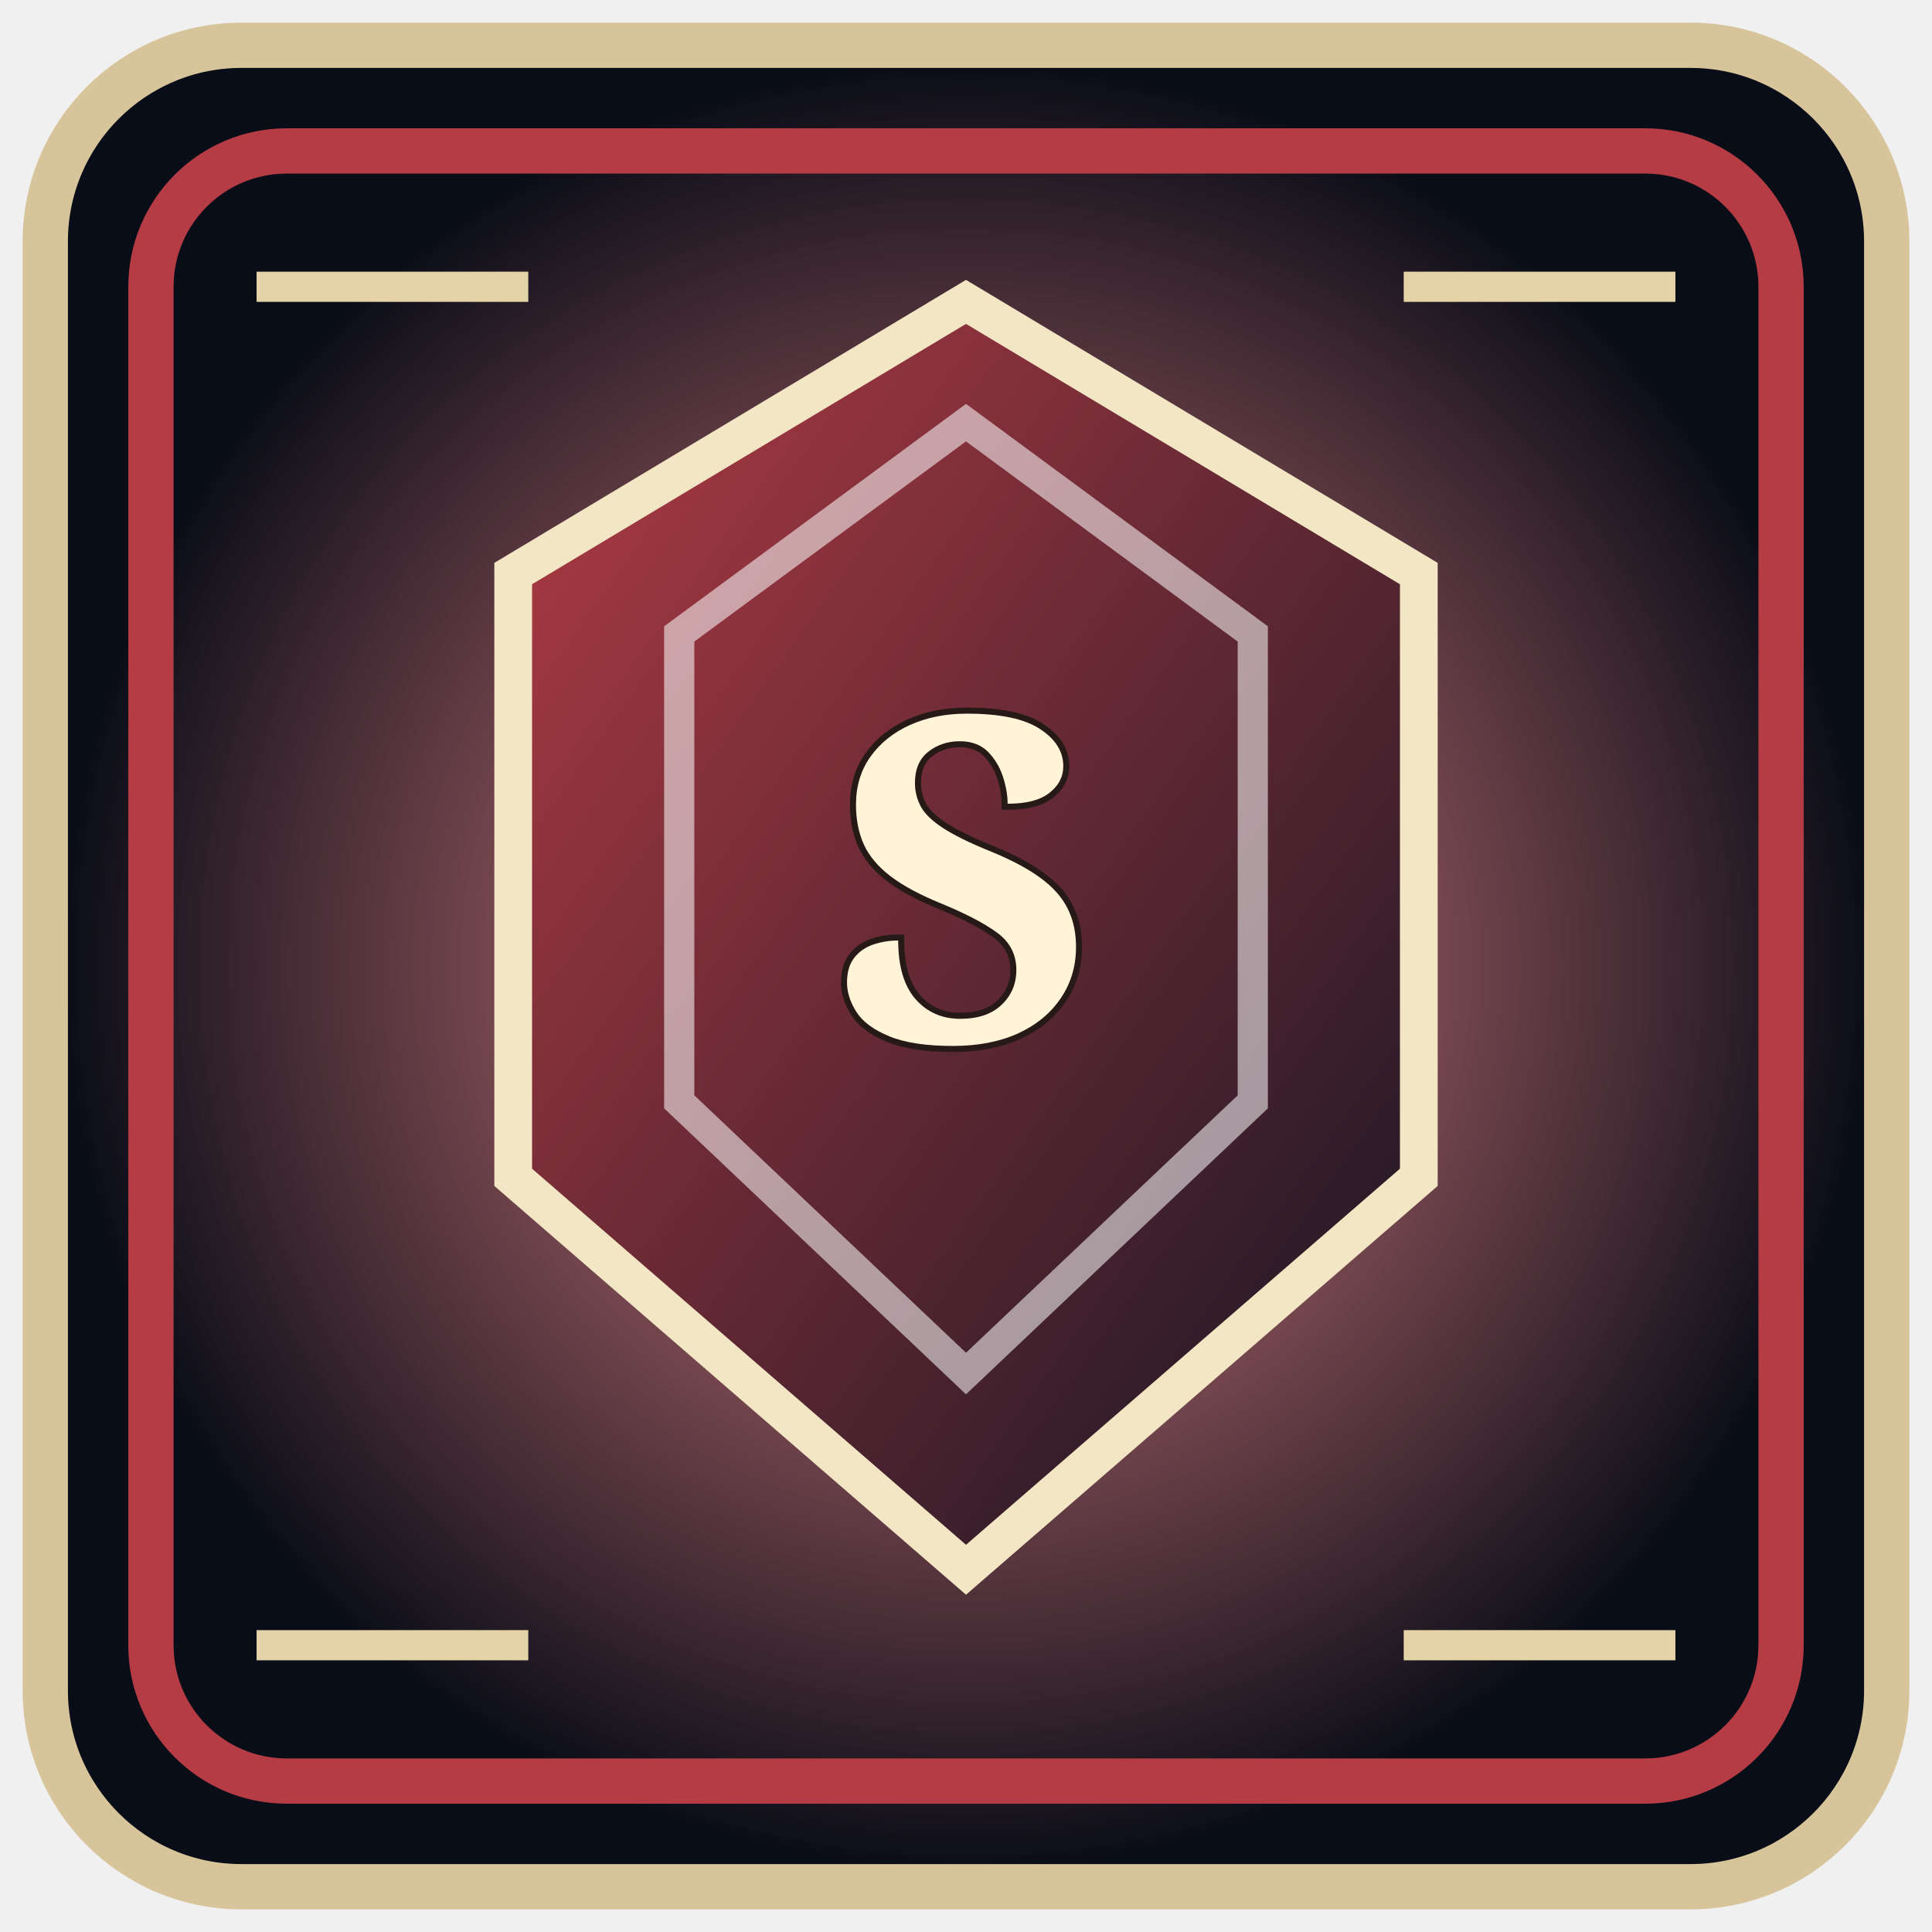
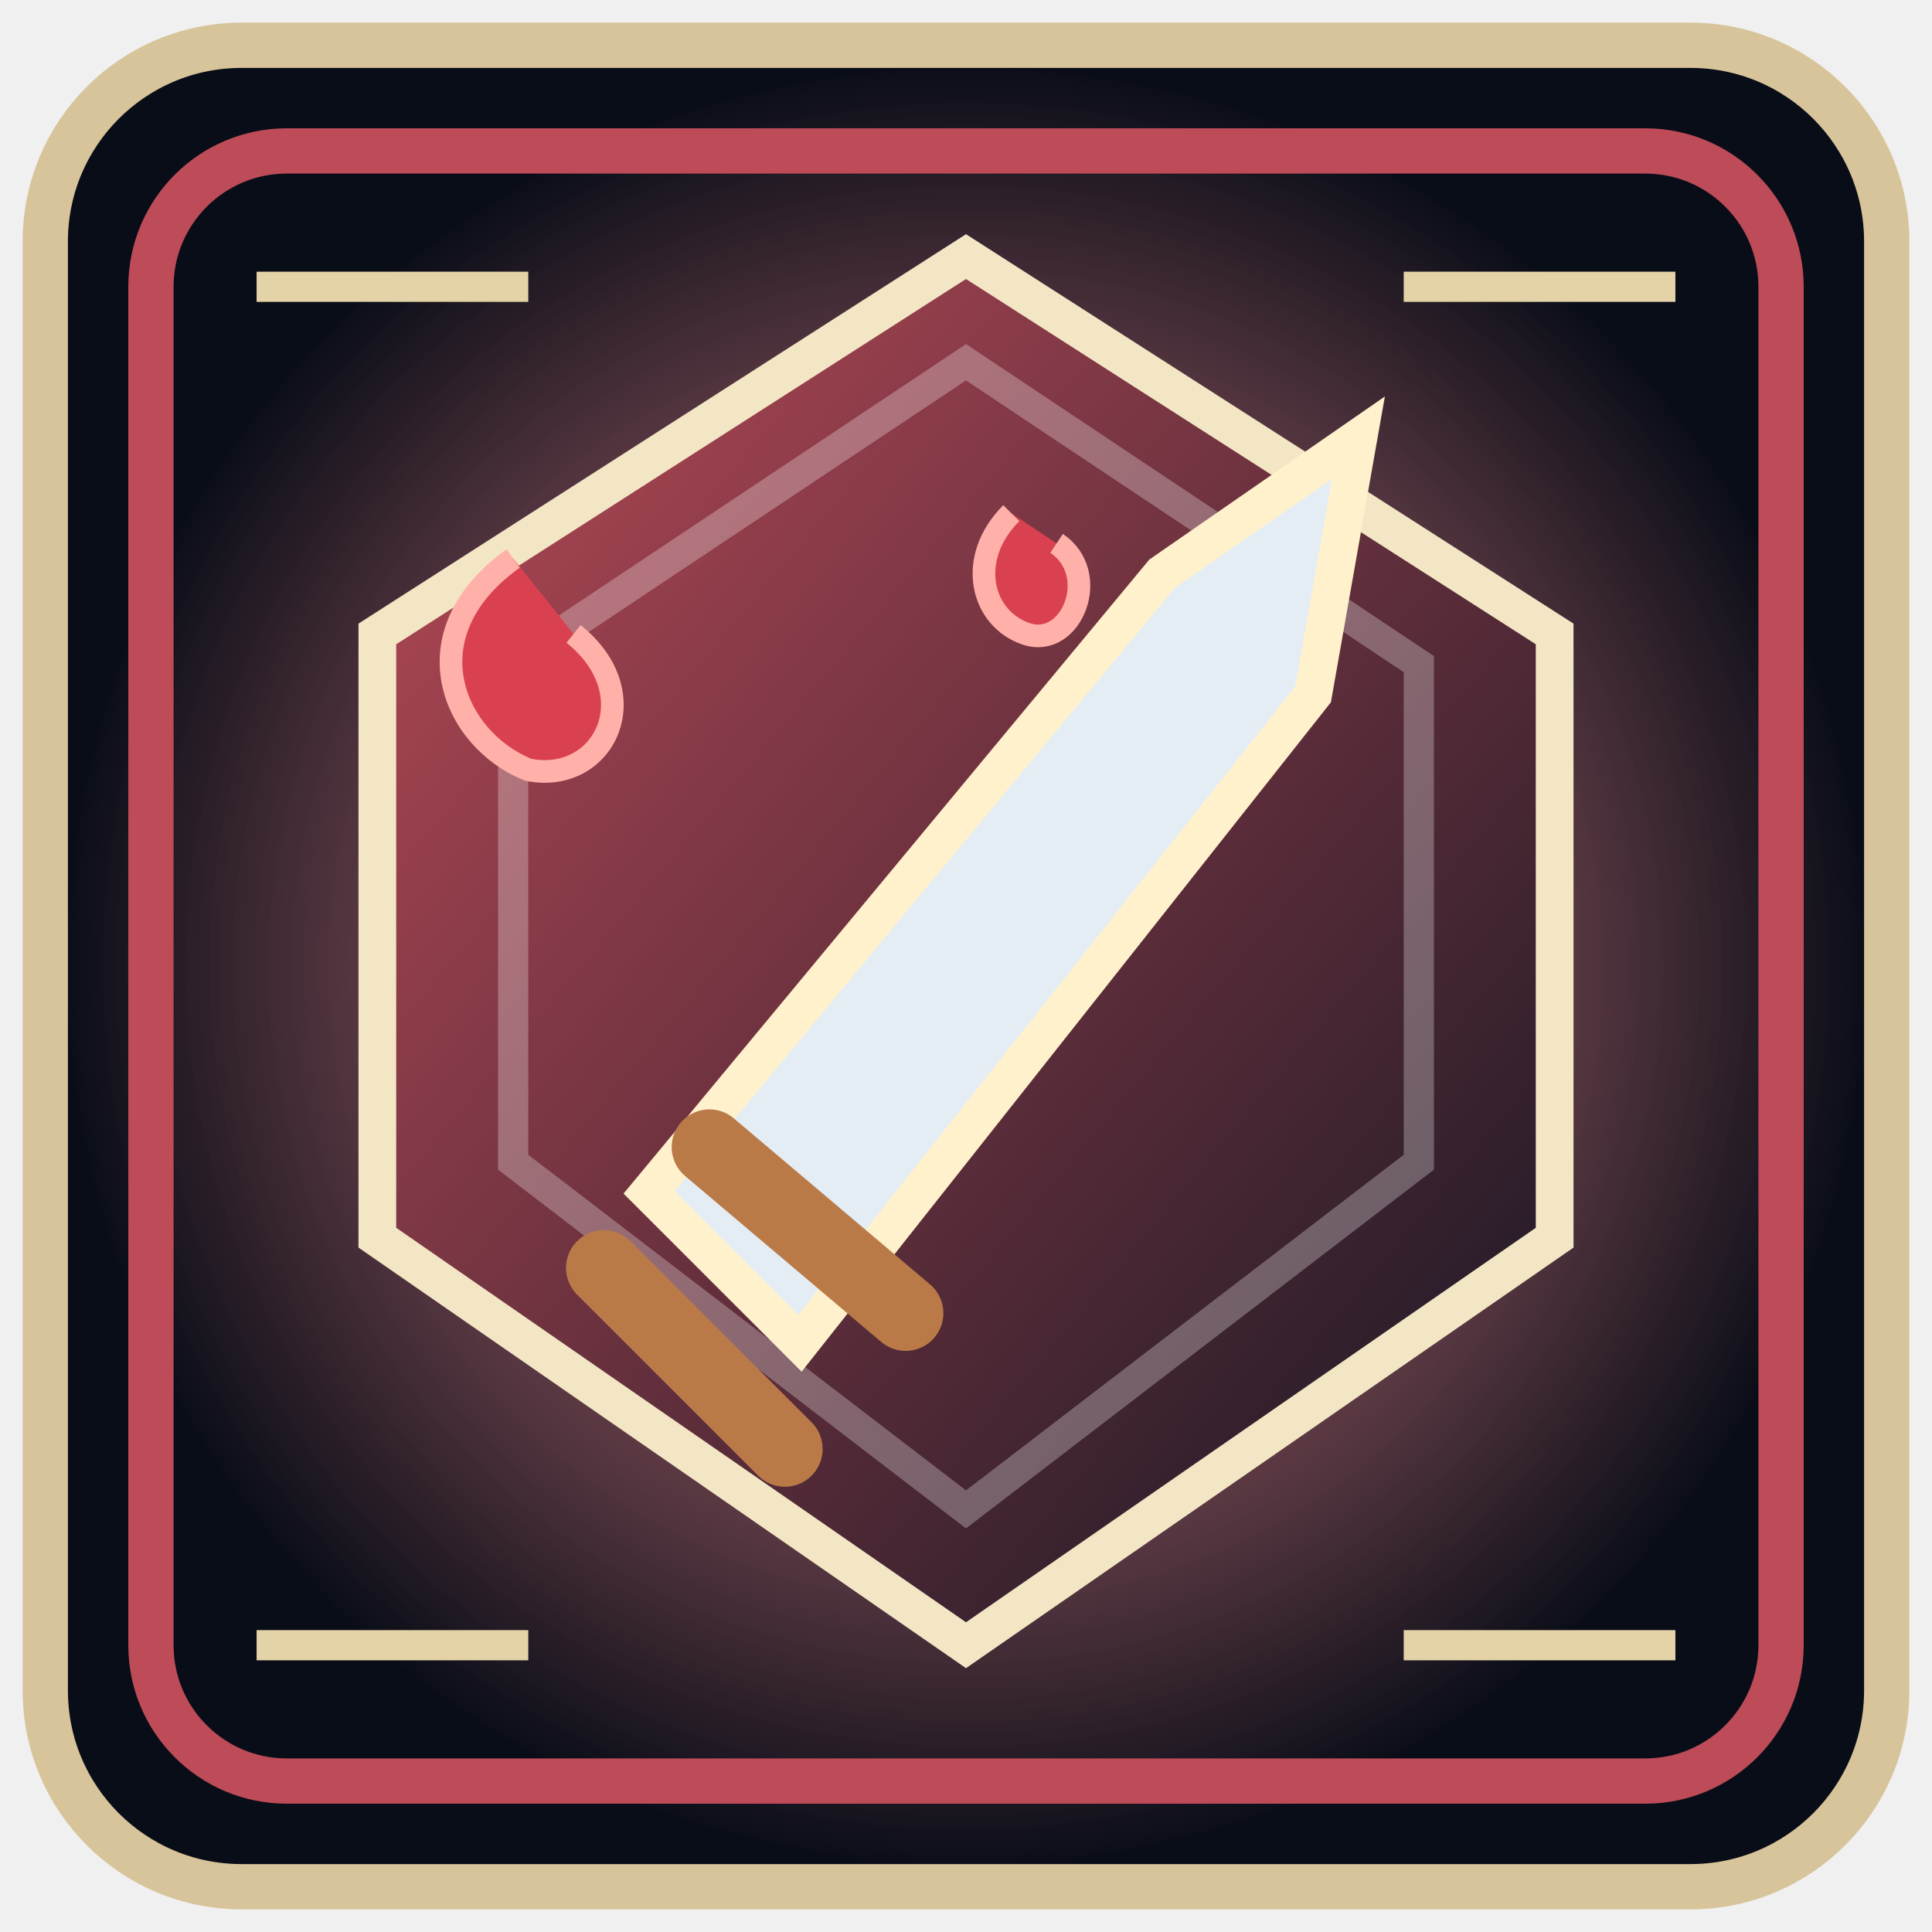
<svg xmlns="http://www.w3.org/2000/svg" width="128" height="128" viewBox="0 0 128 128">
  <defs>
-     <linearGradient id="g" x1="0" y1="0" x2="1" y2="1">
-       <stop stop-color="#b53c45" />
+     <linearGradient id="bg" x1="0" y1="0" x2="1" y2="1">
+       <stop stop-color="#bd4b58" />
      <stop offset="1" stop-color="#101522" />
    </linearGradient>
-     <radialGradient id="r">
-       <stop stop-color="#b53c45" stop-opacity=".65" />
+     <radialGradient id="glow">
+       <stop stop-color="#bd4b58" stop-opacity=".7" />
      <stop offset="1" stop-color="#090d17" />
    </radialGradient>
  </defs>
-   <rect x="3" y="3" width="122" height="122" rx="13" fill="url(#r)" stroke="#d7c49a" stroke-width="3" />
-   <rect x="10" y="10" width="108" height="108" rx="9" fill="none" stroke="#b53c45" stroke-width="3" />
-   <path d="M64 20 94 38 94 78 64 104 34 78 34 38Z" fill="url(#g)" stroke="#f3e6c5" stroke-width="2.5" />
-   <path d="M64 28 83 42 83 73 64 91 45 73 45 42Z" fill="none" stroke="#fff" stroke-opacity=".55" stroke-width="2" />
-   <text x="64" y="69" text-anchor="middle" font-family="serif" font-size="30" font-weight="bold" fill="#fff4d7" stroke="#251a16" stroke-width=".8" paint-order="stroke">S</text>
+   <rect x="3" y="3" width="122" height="122" rx="13" fill="url(#glow)" stroke="#d7c49a" stroke-width="3" />
+   <rect x="10" y="10" width="108" height="108" rx="9" fill="none" stroke="#bd4b58" stroke-width="3" />
+   <path d="M64 17 103 42 103 82 64 109 25 82 25 42Z" fill="url(#bg)" stroke="#f3e6c5" stroke-width="2.5" />
+   <path d="M64 24 94 44 94 77 64 100 34 77 34 44Z" fill="none" stroke="#fff" stroke-opacity=".28" stroke-width="2" />
+   <path d="M43 79 77 38 90 29 87 46 53 89Z" fill="#e5edf4" stroke="#fff1cb" stroke-width="2.5" />
+   <path d="m47 76 13 11m-20-3 12 12" stroke="#b97a48" stroke-width="5" stroke-linecap="round" />
+   <path d="M34 37c-7 5-4 12 1 14 5 1 8-5 3-9m29-8c-3 3-2 7 1 8 3 1 5-4 2-6" fill="#d94150" stroke="#ffb1a9" stroke-width="1.5" />
  <path d="M17 19h18M93 109h18M17 109h18M93 19h18" stroke="#e5d3a8" stroke-width="2" />
</svg>
